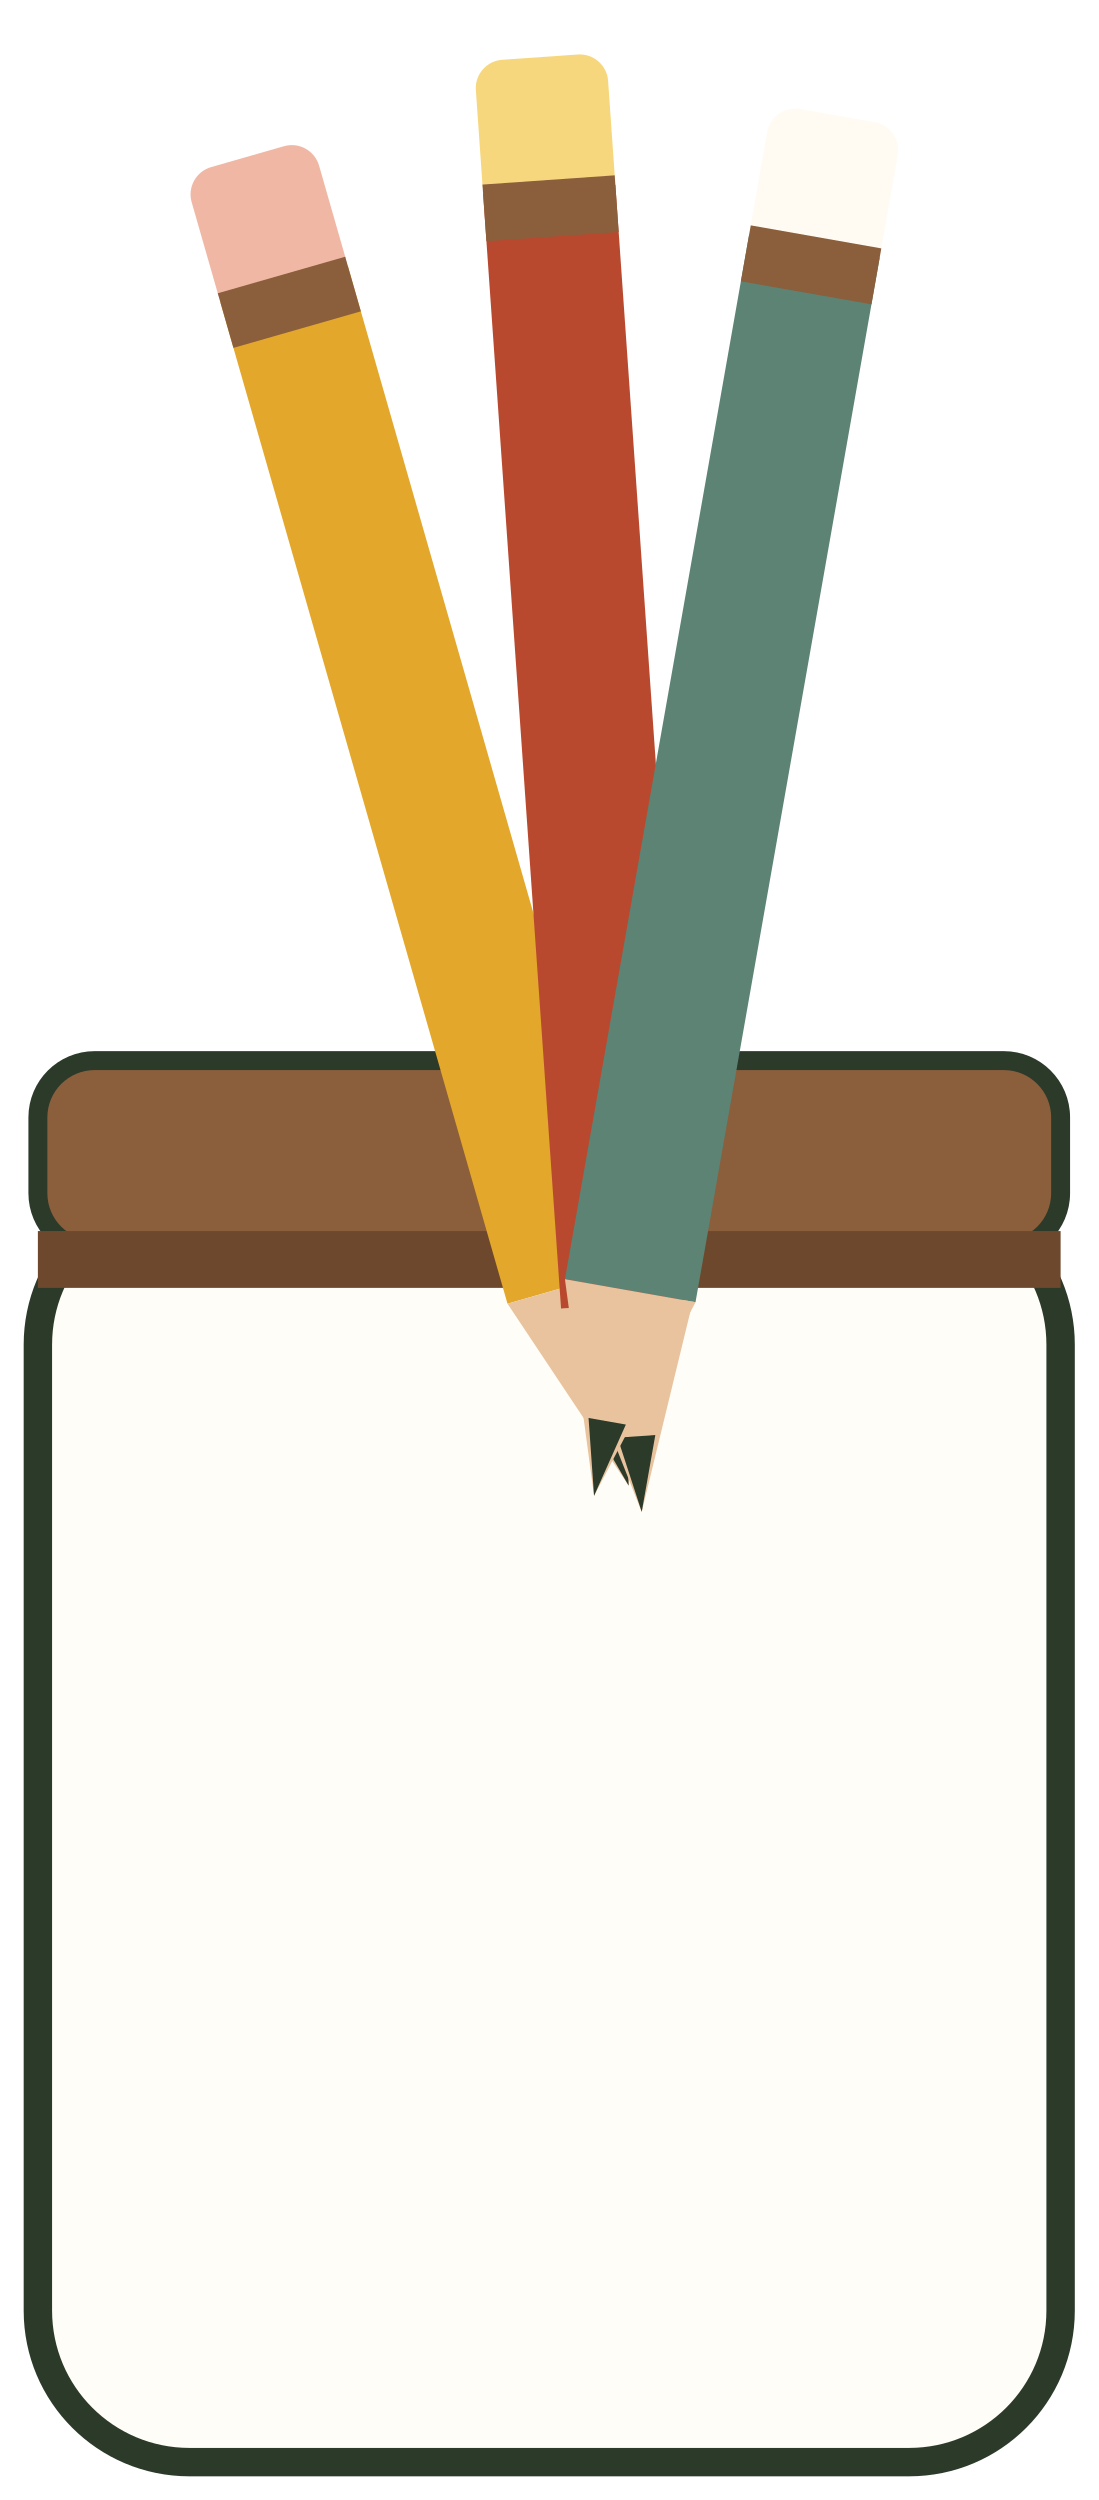
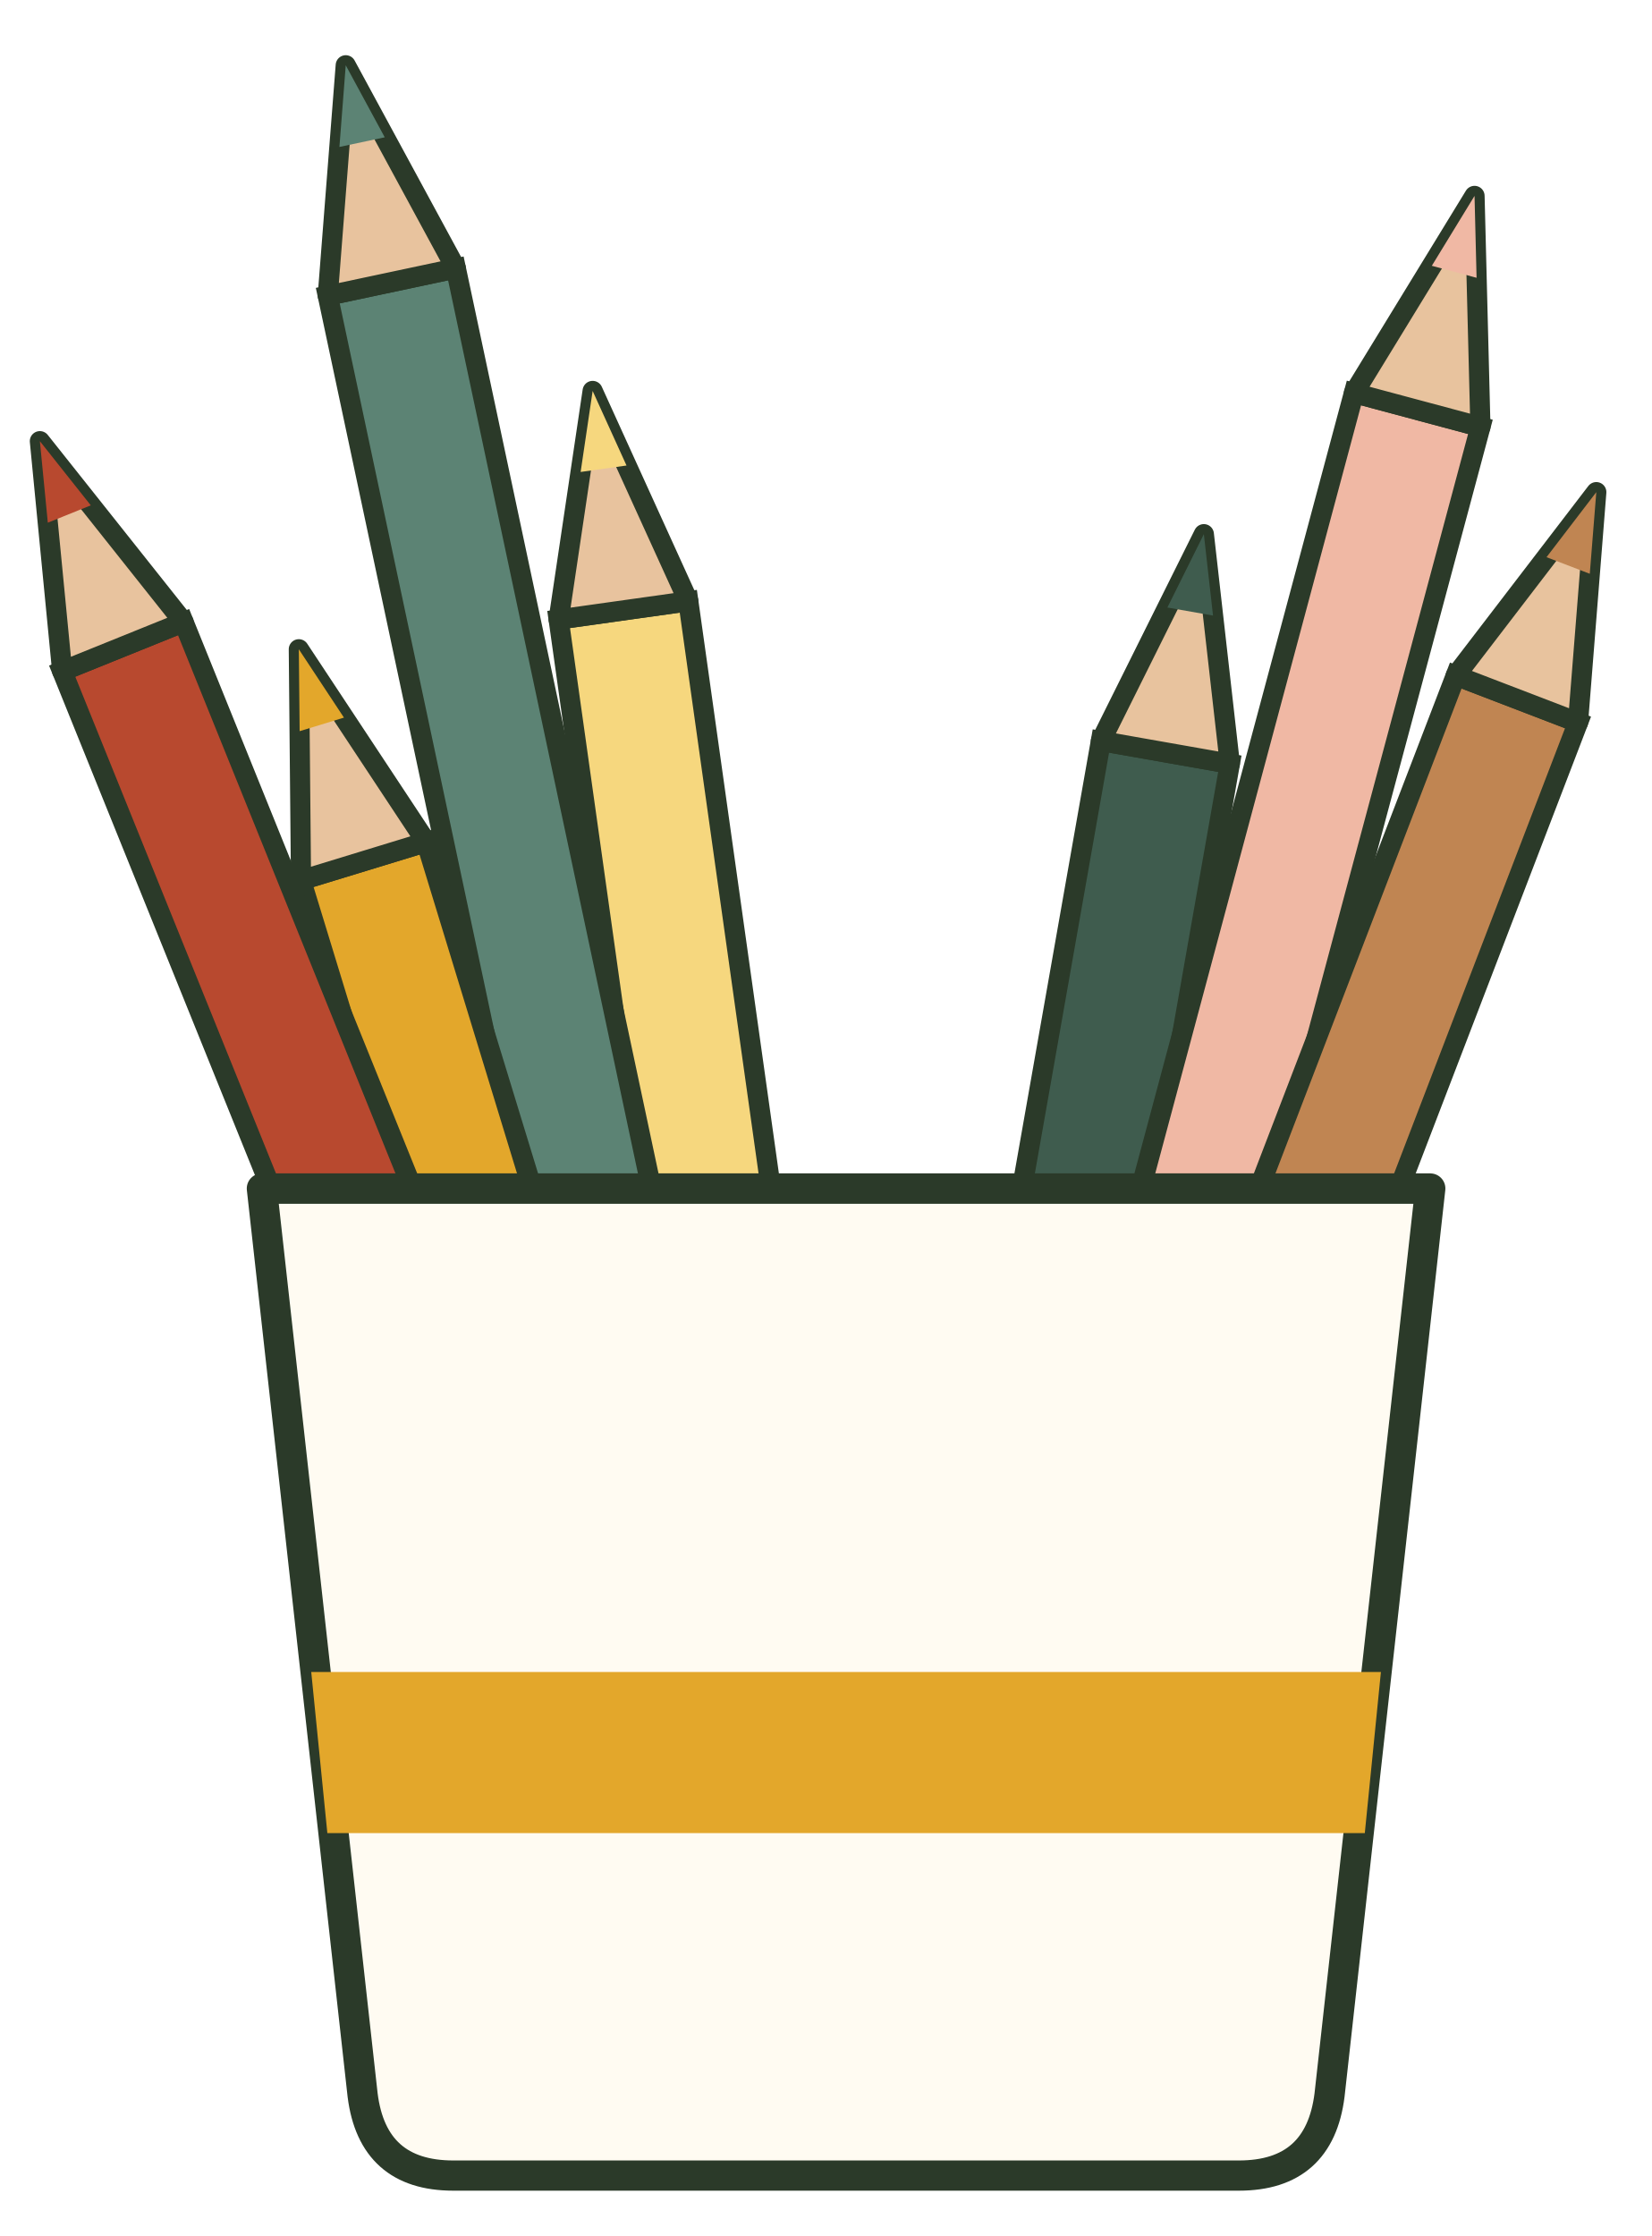
- <svg xmlns="http://www.w3.org/2000/svg" viewBox="42 86 116 264">
-   <rect x="46" y="212" width="108" height="134" rx="16" fill="#FFFBF2" fill-opacity="0.6" stroke="#2B3A29" stroke-width="3" />
-   <rect x="46" y="198" width="108" height="20" rx="6" fill="#8B5E3C" stroke="#2B3A29" stroke-width="2" />
-   <rect x="46" y="216" width="108" height="6" fill="#6E482C" />
-   <g transform="translate(72,116) rotate(-16)">
-     <rect x="-7" y="0" width="14" height="110" fill="#E3A72B" />
-     <rect x="-7" y="-14" width="14" height="16" rx="3" fill="#F0B8A4" />
-     <rect x="-7" y="-1" width="14" height="6" fill="#8B5E3C" />
-     <polygon points="-7,110 7,110 0,132" fill="#E8C39E" />
-     <polygon points="-2,124 2,124 0,132" fill="#2B3A29" />
+ <svg xmlns="http://www.w3.org/2000/svg" viewBox="-4 30 164 222">
+   <g transform="translate(57.9,90.6) rotate(-8)">
+     <rect x="-6.5" y="0" width="13" height="110" fill="#F6D77E" stroke="#2B3A29" stroke-width="2" />
+     <polygon points="-6.5,0 6.5,0 0,-22" fill="#E8C39E" stroke="#2B3A29" stroke-width="2" stroke-linejoin="round" />
+     <polygon points="-2.3,-14.2 2.3,-14.2 0,-22" fill="#F6D77E" />
  </g>
-   <g transform="translate(100,106) rotate(-4)">
-     <rect x="-7" y="0" width="14" height="118" fill="#B8492F" />
-     <rect x="-7" y="-14" width="14" height="16" rx="3" fill="#F6D77E" />
-     <rect x="-7" y="-1" width="14" height="6" fill="#8B5E3C" />
-     <polygon points="-7,118 7,118 0,140" fill="#E8C39E" />
-     <polygon points="-2,132 2,132 0,140" fill="#2B3A29" />
+   <g transform="translate(34.9,58) rotate(-12)">
+     <rect x="-6.5" y="0" width="13" height="145" fill="#5C8374" stroke="#2B3A29" stroke-width="2" />
+     <polygon points="-6.5,0 6.5,0 0,-22" fill="#E8C39E" stroke="#2B3A29" stroke-width="2" stroke-linejoin="round" />
+     <polygon points="-2.3,-14.2 2.3,-14.2 0,-22" fill="#5C8374" />
  </g>
-   <g transform="translate(128,112) rotate(10)">
-     <rect x="-7" y="0" width="14" height="112" fill="#5C8374" />
-     <rect x="-7" y="-14" width="14" height="16" rx="3" fill="#FFFBF2" />
-     <rect x="-7" y="-1" width="14" height="6" fill="#8B5E3C" />
-     <polygon points="-7,112 7,112 0,134" fill="#E8C39E" />
-     <polygon points="-2,126 2,126 0,134" fill="#2B3A29" />
+   <g transform="translate(32.1,115.5) rotate(-17)">
+     <rect x="-6.5" y="0" width="13" height="88" fill="#E3A72B" stroke="#2B3A29" stroke-width="2" />
+     <polygon points="-6.5,0 6.5,0 0,-22" fill="#E8C39E" stroke="#2B3A29" stroke-width="2" stroke-linejoin="round" />
+     <polygon points="-2.3,-14.2 2.3,-14.2 0,-22" fill="#E3A72B" />
  </g>
+   <g transform="translate(8.2,94.2) rotate(-22)">
+     <rect x="-6.5" y="0" width="13" height="108" fill="#B8492F" stroke="#2B3A29" stroke-width="2" />
+     <polygon points="-6.5,0 6.5,0 0,-22" fill="#E8C39E" stroke="#2B3A29" stroke-width="2" stroke-linejoin="round" />
+     <polygon points="-2.3,-14.2 2.3,-14.2 0,-22" fill="#B8492F" />
+   </g>
+   <g transform="translate(111.7,104.7) rotate(10)">
+     <rect x="-6.5" y="0" width="13" height="98" fill="#3F5C4E" stroke="#2B3A29" stroke-width="2" />
+     <polygon points="-6.5,0 6.5,0 0,-22" fill="#E8C39E" stroke="#2B3A29" stroke-width="2" stroke-linejoin="round" />
+     <polygon points="-2.3,-14.2 2.3,-14.2 0,-22" fill="#3F5C4E" />
+   </g>
+   <g transform="translate(136.7,70.7) rotate(15)">
+     <rect x="-6.5" y="0" width="13" height="132" fill="#F0B8A4" stroke="#2B3A29" stroke-width="2" />
+     <polygon points="-6.5,0 6.5,0 0,-22" fill="#E8C39E" stroke="#2B3A29" stroke-width="2" stroke-linejoin="round" />
+     <polygon points="-2.3,-14.2 2.3,-14.2 0,-22" fill="#F0B8A4" />
+   </g>
+   <g transform="translate(146.6,99.4) rotate(21)">
+     <rect x="-6.5" y="0" width="13" height="106" fill="#C08552" stroke="#2B3A29" stroke-width="2" />
+     <polygon points="-6.5,0 6.5,0 0,-22" fill="#E8C39E" stroke="#2B3A29" stroke-width="2" stroke-linejoin="round" />
+     <polygon points="-2.3,-14.2 2.3,-14.2 0,-22" fill="#C08552" />
+   </g>
+   <path d="M22 148 L138 148 L128 238 Q127 246 119 246 L41 246 Q33 246 32 238 Z" fill="#FFFBF2" stroke="#2B3A29" stroke-width="3" stroke-linejoin="round" />
+   <path d="M26.9 196 L133.1 196 L131.5 212 L28.5 212 Z" fill="#E3A72B" />
+   <line x1="22" y1="148" x2="138" y2="148" stroke="#2B3A29" stroke-width="3" />
</svg>
